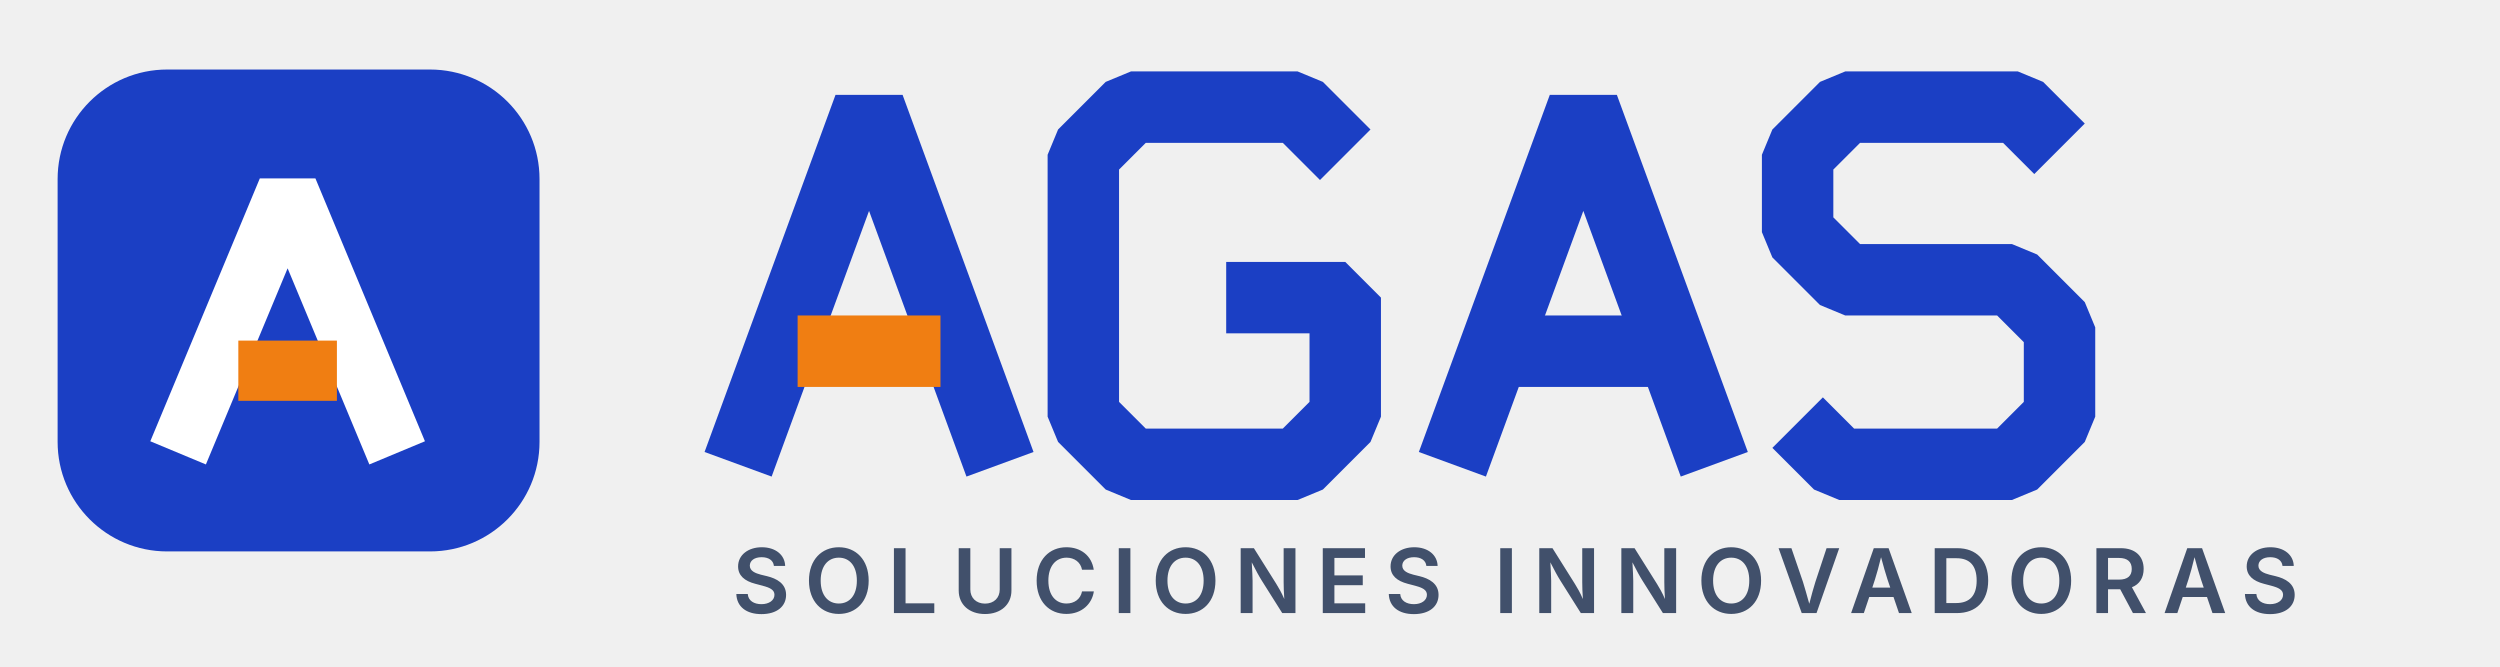
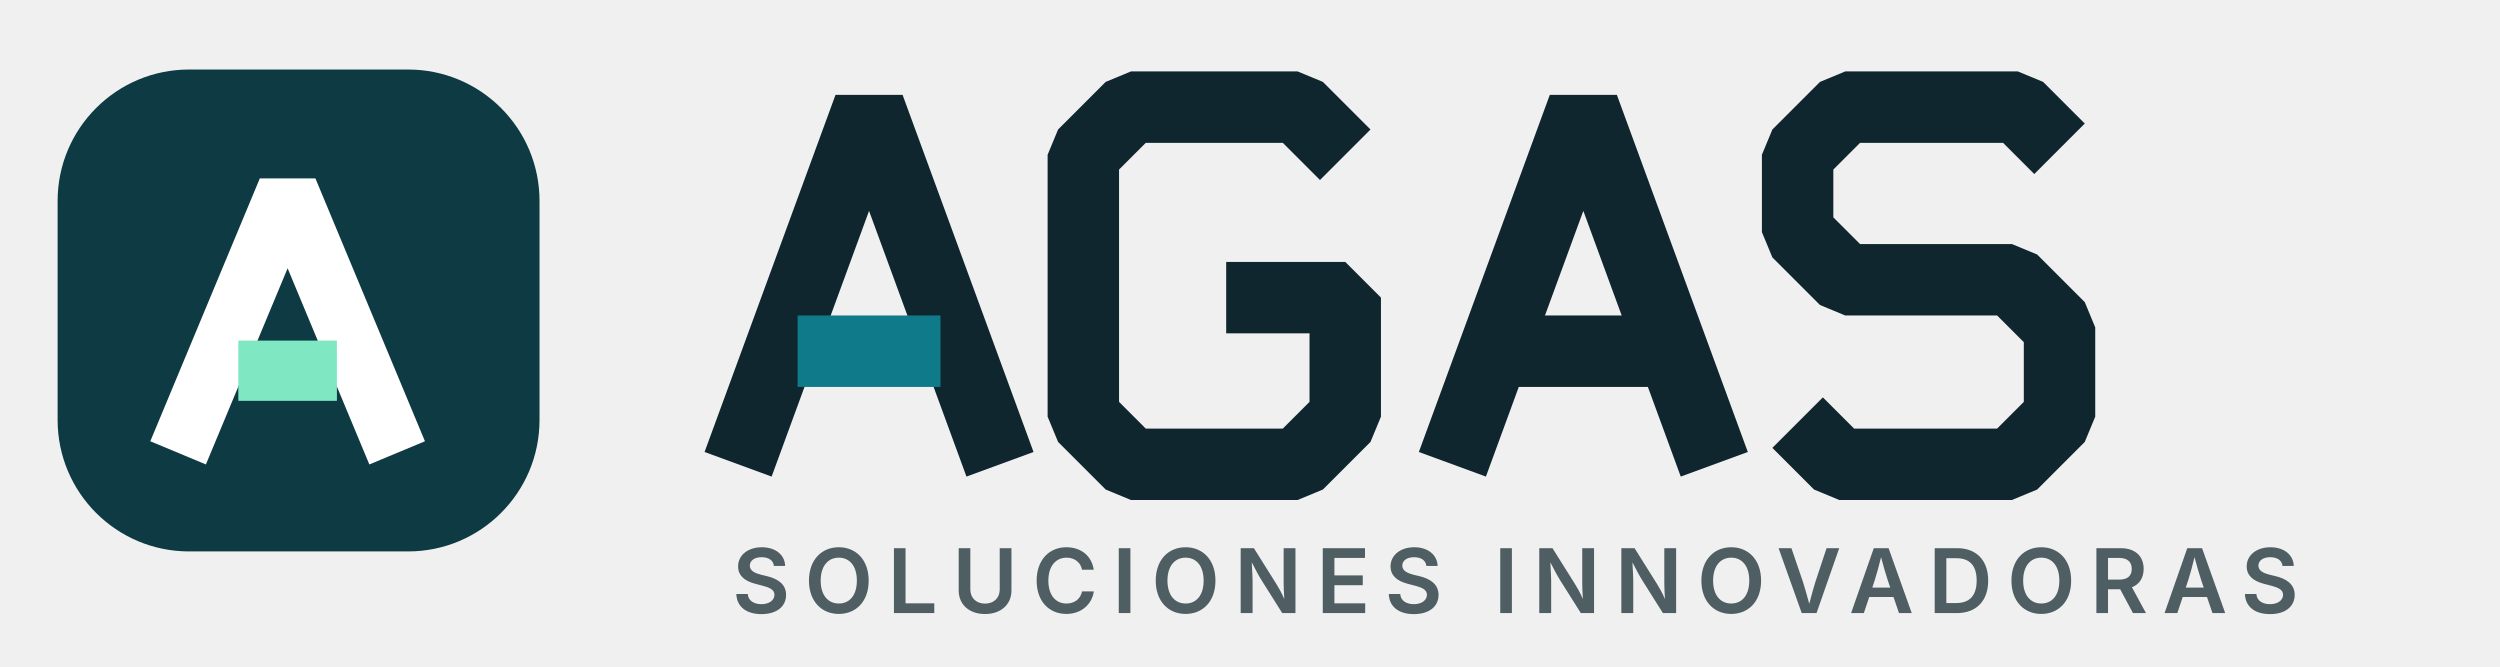
<svg xmlns="http://www.w3.org/2000/svg" viewBox="0 0 420 112">
  <g transform="translate(6 8) scale(0.92)">
-     <rect x="4" y="4" width="88" height="88" rx="20" fill="#1B3FC4" />
+     <rect x="4" y="4" width="88" height="88" rx="24" fill="#0E3A43" />
    <path d="M26 74 L46 26 L66 74" stroke="#FFFFFF" stroke-width="11" stroke-linecap="butt" stroke-linejoin="bevel" fill="none" />
-     <path d="M37 59 L55 59" stroke="#F07E12" stroke-width="11" stroke-linecap="butt" fill="none" />
+     <path d="M37 59 L55 59" stroke="#7FE8C3" stroke-width="11" stroke-linecap="butt" fill="none" />
  </g>
-   <g transform="translate(122 12)" stroke="#1B3FC4" stroke-width="12" fill="none" stroke-linecap="butt" stroke-linejoin="bevel">
+   <g transform="translate(122 12)" stroke="#10262E" stroke-width="12" fill="none" stroke-linecap="butt" stroke-linejoin="bevel">
    <path d="M2 66 L24 6 L46 66" />
-     <path d="M12 47 L36 47" stroke="#F07E12" />
+     <path d="M12 47 L36 47" stroke="#0F7A8A" />
    <path d="M104 14 L96 6 H68 L60 14 V58 L68 66 H96 L104 58 V38 H84" />
    <path d="M122 66 L144 6 L166 66" />
    <path d="M132 47 L156 47" />
    <path d="M224 13 L217 6 H188 L180 14 V27 L188 35 H216 L224 43 V58 L216 66 H187 L180 59" />
  </g>
-   <text x="123" y="103" font-family="ui-sans-serif, system-ui, -apple-system, sans-serif" font-size="15" letter-spacing="2.4" fill="#41506B" font-weight="600">SOLUCIONES INNOVADORAS</text>
+   <text x="123" y="103" font-family="ui-sans-serif, system-ui, -apple-system, sans-serif" font-size="15" letter-spacing="2.4" fill="#4E5E63" font-weight="600">SOLUCIONES INNOVADORAS</text>
</svg>
